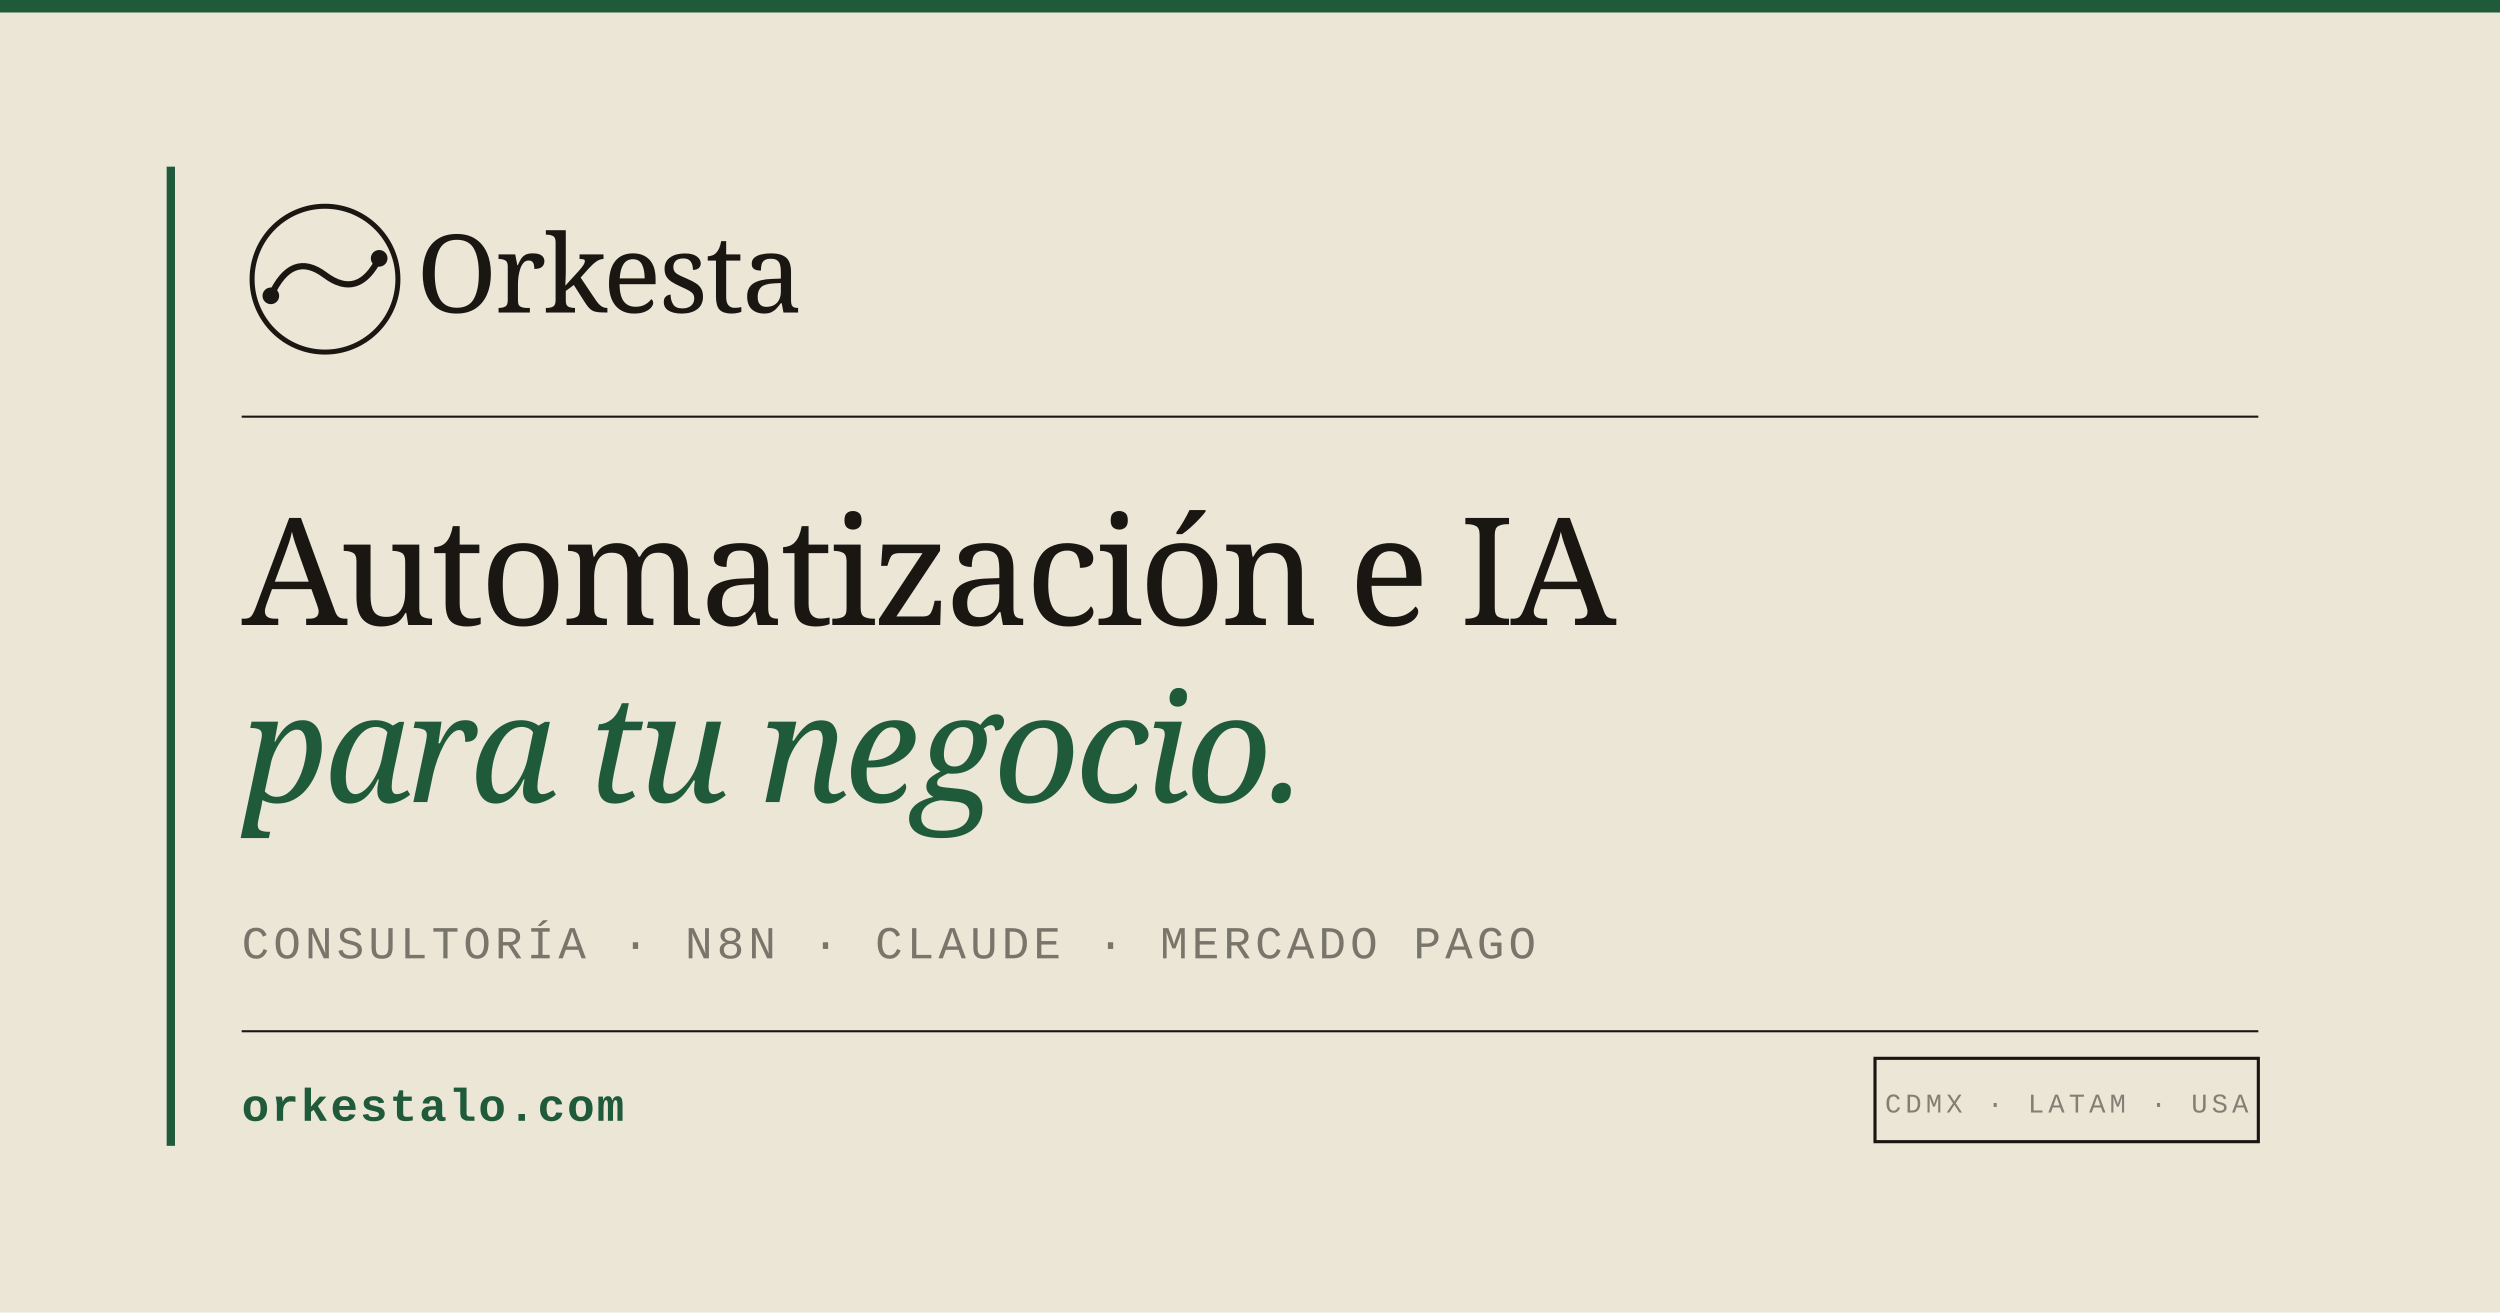
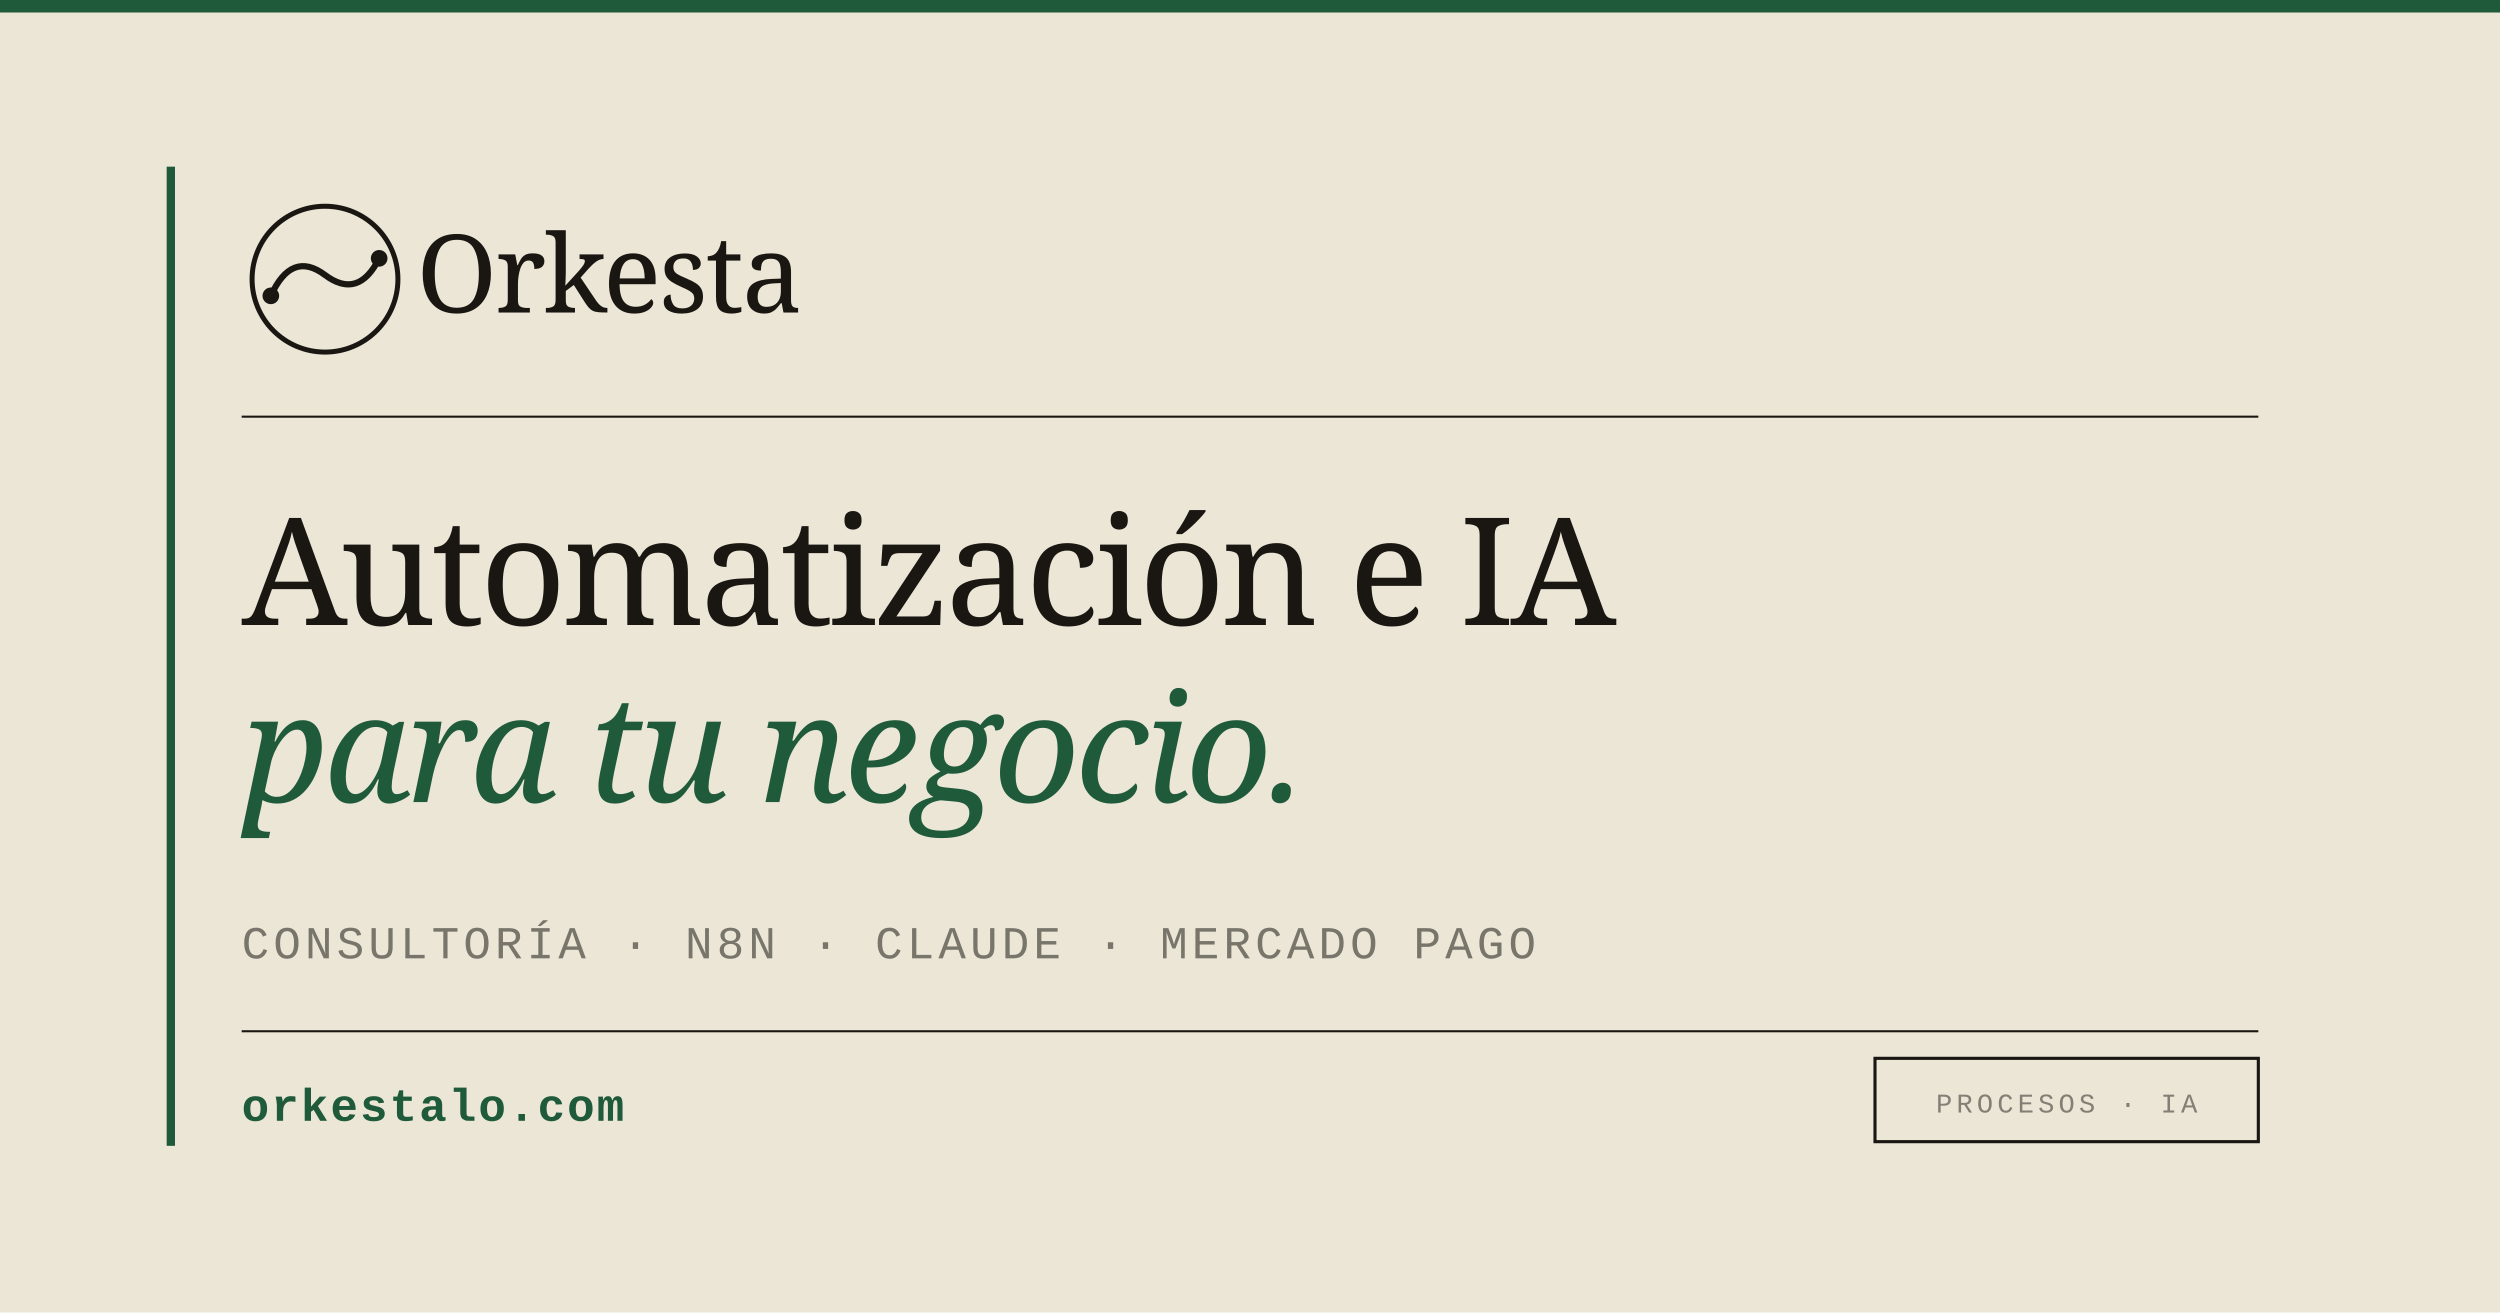
<svg xmlns="http://www.w3.org/2000/svg" width="1200" height="630" viewBox="0 0 1200 630">
  <defs>
    <linearGradient id="grad" x1="0%" y1="0%" x2="100%" y2="0%">
      <stop offset="0%" style="stop-color:#1F5A3A;stop-opacity:1" />
      <stop offset="100%" style="stop-color:#143E27;stop-opacity:1" />
    </linearGradient>
    <linearGradient id="textGrad" x1="0%" y1="0%" x2="100%" y2="0%">
      <stop offset="0%" style="stop-color:#4ADE80;stop-opacity:1" />
      <stop offset="100%" style="stop-color:#86EFAC;stop-opacity:1" />
    </linearGradient>
  </defs>
  <rect width="1200" height="630" fill="#ECE6D7" />
  <rect width="1200" height="6" fill="#1F5A3A" />
  <rect x="80" y="80" width="4" height="470" fill="#1F5A3A" />
  <g transform="translate(116, 94)" color="#1A1712">
    <circle cx="40" cy="40" r="35" fill="none" stroke="#1A1712" stroke-width="2.4" />
    <path d="M14 48 Q24 26 40 38 Q56 50 66 30" fill="none" stroke="#1A1712" stroke-width="3" stroke-linecap="round" />
    <circle cx="14" cy="48" r="4" fill="#1A1712" />
    <circle cx="66" cy="30" r="4" fill="#1A1712" />
  </g>
  <text x="200" y="150" font-family="Georgia, serif" font-size="52" font-weight="400" fill="#1A1712" letter-spacing="-1">Orkesta</text>
  <line x1="116" y1="200" x2="1084" y2="200" stroke="#1A1712" stroke-width="1" />
  <text x="116" y="300" font-family="Georgia, serif" font-size="72" font-weight="400" fill="#1A1712" letter-spacing="-2">Automatización e IA</text>
  <text x="116" y="385" font-family="Georgia, serif" font-size="72" font-weight="400" fill="#1F5A3A" letter-spacing="-2" font-style="italic">para tu negocio.</text>
  <text x="116" y="460" font-family="'Courier New', monospace" font-size="22" fill="#1A1712" opacity="0.55" letter-spacing="2">CONSULTORÍA · N8N · CLAUDE · MERCADO PAGO</text>
  <line x1="116" y1="495" x2="1084" y2="495" stroke="#1A1712" stroke-width="1" />
  <text x="116" y="538" font-family="'Courier New', monospace" font-size="22" fill="#1F5A3A" letter-spacing="1" font-weight="600">orkestalo.com</text>
  <rect x="900" y="508" width="184" height="40" fill="none" stroke="#1A1712" stroke-width="1.5" />
-   <text x="992" y="534" font-family="'Courier New', monospace" font-size="13" fill="#1A1712" opacity="0.5" letter-spacing="2" text-anchor="middle">CDMX · LATAM · USA</text>
+   <text x="992" y="534" font-family="'Courier New', monospace" font-size="13" fill="#1A1712" opacity="0.5" letter-spacing="2" text-anchor="middle">PROCESOS · IA</text>
</svg>
